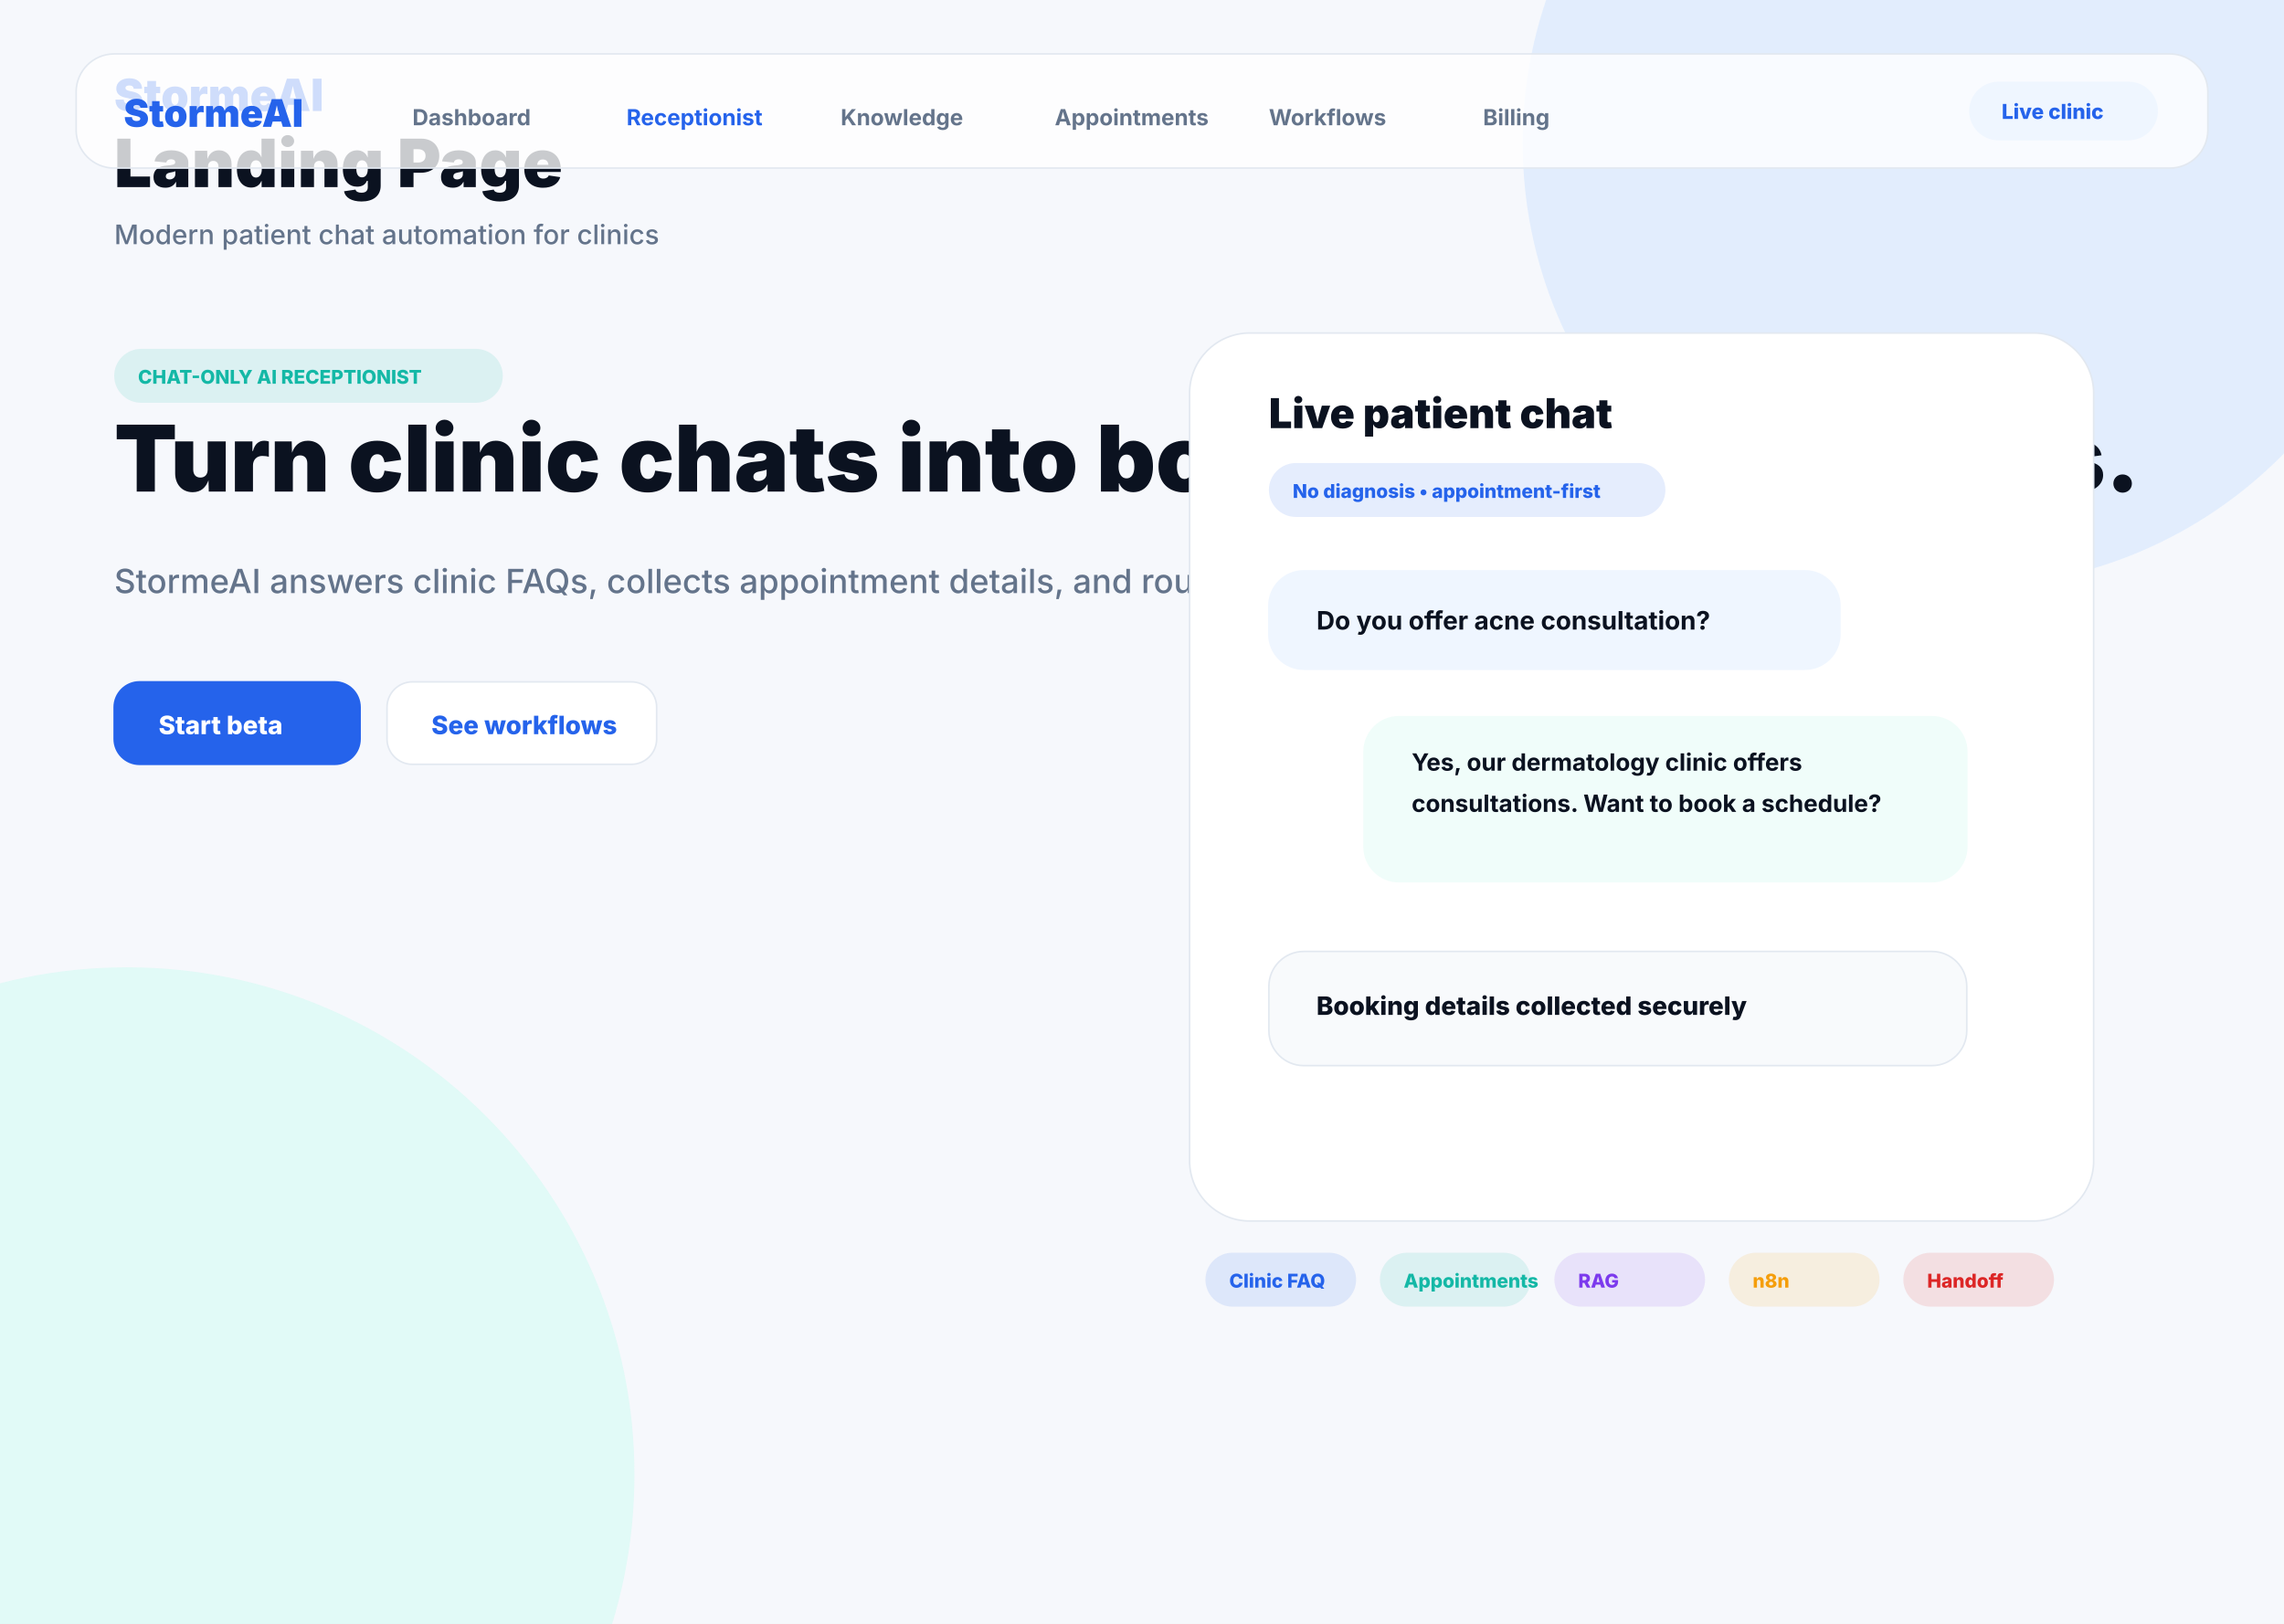
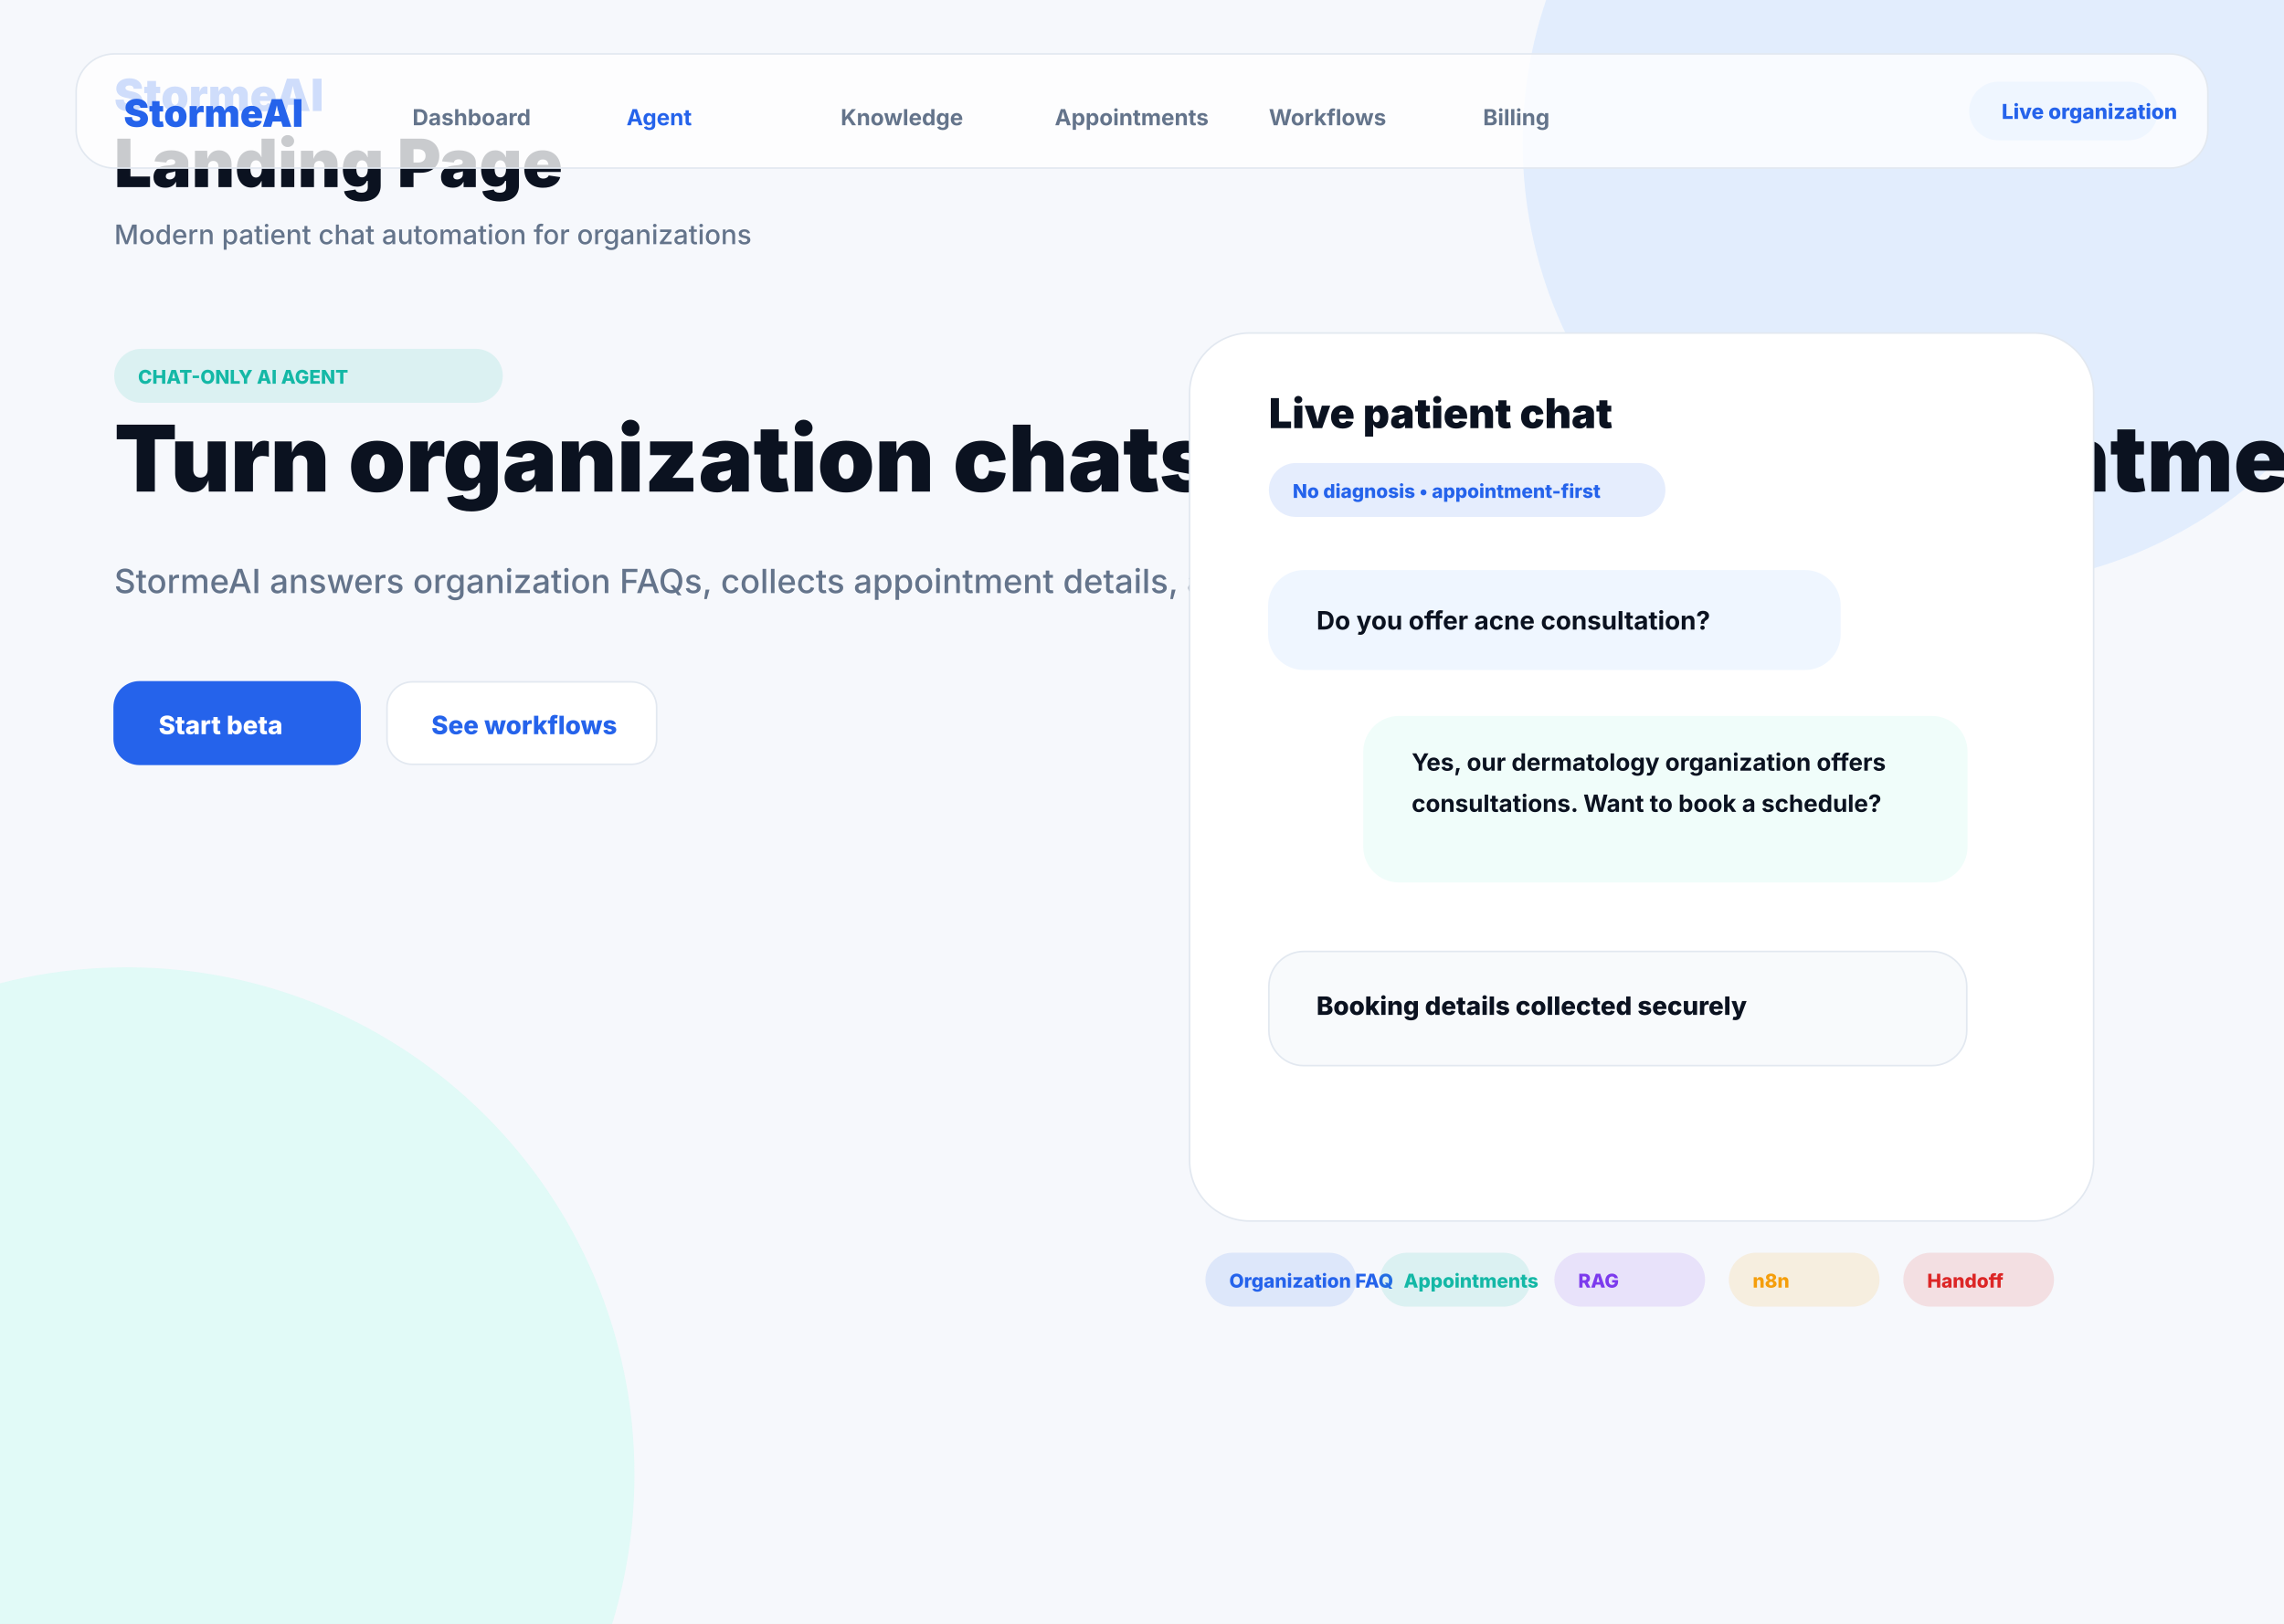
<svg xmlns="http://www.w3.org/2000/svg" width="1440" height="1024" viewBox="0 0 1440 1024" fill="none">
  <defs>
    <filter id="shadow" x="-20%" y="-20%" width="140%" height="140%">
      <feDropShadow dx="0" dy="18" stdDeviation="18" flood-color="#0F172A" flood-opacity="0.08" />
    </filter>
    <linearGradient id="hero" x1="0" y1="0" x2="1" y2="1">
      <stop stop-color="#2563EB" />
      <stop offset="1" stop-color="#14B8A6" />
    </linearGradient>
  </defs>
  <rect width="1440" height="1024" fill="#F6F8FC" />
  <circle cx="1240" cy="90" r="280" fill="#DBEAFE" opacity="0.75" />
  <circle cx="80" cy="930" r="320" fill="#CCFBF1" opacity="0.5" />
  <text x="72" y="70" font-family="Inter, Geist, Arial, sans-serif" font-size="28" font-weight="900" fill="#2563EB">StormeAI</text>
  <text x="72" y="118" font-family="Inter, Geist, Arial, sans-serif" font-size="42" font-weight="850" fill="#0B1220">Landing Page</text>
-   <text x="72" y="154" font-family="Inter, Geist, Arial, sans-serif" font-size="17" font-weight="500" fill="#64748B">Modern patient chat automation for clinics</text>
+   <text x="72" y="154" font-family="Inter, Geist, Arial, sans-serif" font-size="17" font-weight="500" fill="#64748B">Modern patient chat automation for organizations</text>
  <rect x="48" y="34" width="1344" height="72" rx="24" fill="rgba(255,255,255,.78)" stroke="#E2E8F0" stroke-width="1" />
  <text x="78" y="80" font-family="Inter, Geist, Arial, sans-serif" font-size="24" font-weight="900" fill="#2563EB">StormeAI</text>
  <text x="260" y="79" font-family="Inter, Geist, Arial, sans-serif" font-size="14" font-weight="750" fill="#64748B">Dashboard</text>
-   <text x="395" y="79" font-family="Inter, Geist, Arial, sans-serif" font-size="14" font-weight="750" fill="#2563EB">Receptionist</text>
+   <text x="395" y="79" font-family="Inter, Geist, Arial, sans-serif" font-size="14" font-weight="750" fill="#2563EB">Agent</text>
  <text x="530" y="79" font-family="Inter, Geist, Arial, sans-serif" font-size="14" font-weight="750" fill="#64748B">Knowledge</text>
  <text x="665" y="79" font-family="Inter, Geist, Arial, sans-serif" font-size="14" font-weight="750" fill="#64748B">Appointments</text>
  <text x="800" y="79" font-family="Inter, Geist, Arial, sans-serif" font-size="14" font-weight="750" fill="#64748B">Workflows</text>
  <text x="935" y="79" font-family="Inter, Geist, Arial, sans-serif" font-size="14" font-weight="750" fill="#64748B">Billing</text>
  <rect x="1242" y="52" width="118" height="36" rx="18" fill="#EFF6FF" stroke="#EFF6FF" stroke-width="1" />
-   <text x="1262" y="75" font-family="Inter, Geist, Arial, sans-serif" font-size="13" font-weight="800" fill="#2563EB">Live clinic</text>
+   <text x="1262" y="75" font-family="Inter, Geist, Arial, sans-serif" font-size="13" font-weight="800" fill="#2563EB">Live organization</text>
  <rect x="72" y="220" width="245" height="34" rx="17" fill="#14B8A6" opacity="0.12" />
-   <text x="87" y="242" font-family="Inter, Arial" font-size="12" font-weight="800" fill="#14B8A6">CHAT-ONLY AI RECEPTIONIST</text>
-   <text x="72" y="310" font-family="Inter, Geist, Arial, sans-serif" font-size="58" font-weight="900" fill="#0B1220">Turn clinic chats into booked appointments.</text>
-   <text x="72" y="374" font-family="Inter, Geist, Arial, sans-serif" font-size="21" font-weight="500" fill="#64748B">StormeAI answers clinic FAQs, collects appointment details, and routes sensitive cases to staff — safely, 24/7.</text>
+   <text x="87" y="242" font-family="Inter, Arial" font-size="12" font-weight="800" fill="#14B8A6">CHAT-ONLY AI AGENT</text>
+   <text x="72" y="310" font-family="Inter, Geist, Arial, sans-serif" font-size="58" font-weight="900" fill="#0B1220">Turn organization chats into booked appointments.</text>
+   <text x="72" y="374" font-family="Inter, Geist, Arial, sans-serif" font-size="21" font-weight="500" fill="#64748B">StormeAI answers organization FAQs, collects appointment details, and routes sensitive cases to staff — safely, 24/7.</text>
  <rect x="72" y="430" width="155" height="52" rx="16" fill="#2563EB" stroke="#2563EB" stroke-width="1" />
  <text x="100" y="463" font-family="Inter, Geist, Arial, sans-serif" font-size="16" font-weight="800" fill="#FFF">Start beta</text>
  <rect x="244" y="430" width="170" height="52" rx="16" fill="#FFFFFF" stroke="#E2E8F0" stroke-width="1" />
  <text x="272" y="463" font-family="Inter, Geist, Arial, sans-serif" font-size="16" font-weight="800" fill="#2563EB">See workflows</text>
  <rect x="750" y="210" width="570" height="560" rx="38" fill="#FFFFFF" stroke="#E2E8F0" stroke-width="1" />
  <text x="800" y="270" font-family="Inter, Geist, Arial, sans-serif" font-size="26" font-weight="900" fill="#0B1220">Live patient chat</text>
  <rect x="800" y="292" width="250" height="34" rx="17" fill="#2563EB" opacity="0.12" />
  <text x="815" y="314" font-family="Inter, Arial" font-size="12" font-weight="800" fill="#2563EB">No diagnosis • appointment-first</text>
  <rect x="800" y="360" width="360" height="62" rx="22" fill="#EFF6FF" stroke="#EFF6FF" stroke-width="1" />
  <text x="830" y="397" font-family="Inter, Geist, Arial, sans-serif" font-size="16" font-weight="700" fill="#0B1220">Do you offer acne consultation?</text>
  <rect x="860" y="452" width="380" height="104" rx="22" fill="#F0FDFA" stroke="#F0FDFA" stroke-width="1" />
-   <text x="890" y="486" font-family="Inter, Geist, Arial, sans-serif" font-size="15" font-weight="650" fill="#0B1220">Yes, our dermatology clinic offers</text>
+   <text x="890" y="486" font-family="Inter, Geist, Arial, sans-serif" font-size="15" font-weight="650" fill="#0B1220">Yes, our dermatology organization offers</text>
  <text x="890" y="512" font-family="Inter, Geist, Arial, sans-serif" font-size="15" font-weight="650" fill="#0B1220">consultations. Want to book a schedule?</text>
  <rect x="800" y="600" width="440" height="72" rx="22" fill="#F8FAFC" stroke="#E2E8F0" stroke-width="1" />
  <text x="830" y="640" font-family="Inter, Geist, Arial, sans-serif" font-size="16" font-weight="800" fill="#0B1220">Booking details collected securely</text>
  <rect x="760" y="790" width="95" height="34" rx="17" fill="#2563EB" opacity="0.12" />
-   <text x="775" y="812" font-family="Inter, Arial" font-size="12" font-weight="800" fill="#2563EB">Clinic FAQ</text>
+   <text x="775" y="812" font-family="Inter, Arial" font-size="12" font-weight="800" fill="#2563EB">Organization FAQ</text>
  <rect x="870" y="790" width="95" height="34" rx="17" fill="#14B8A6" opacity="0.12" />
  <text x="885" y="812" font-family="Inter, Arial" font-size="12" font-weight="800" fill="#14B8A6">Appointments</text>
  <rect x="980" y="790" width="95" height="34" rx="17" fill="#7C3AED" opacity="0.12" />
  <text x="995" y="812" font-family="Inter, Arial" font-size="12" font-weight="800" fill="#7C3AED">RAG</text>
  <rect x="1090" y="790" width="95" height="34" rx="17" fill="#F59E0B" opacity="0.12" />
  <text x="1105" y="812" font-family="Inter, Arial" font-size="12" font-weight="800" fill="#F59E0B">n8n</text>
  <rect x="1200" y="790" width="95" height="34" rx="17" fill="#DC2626" opacity="0.12" />
  <text x="1215" y="812" font-family="Inter, Arial" font-size="12" font-weight="800" fill="#DC2626">Handoff</text>
</svg>
